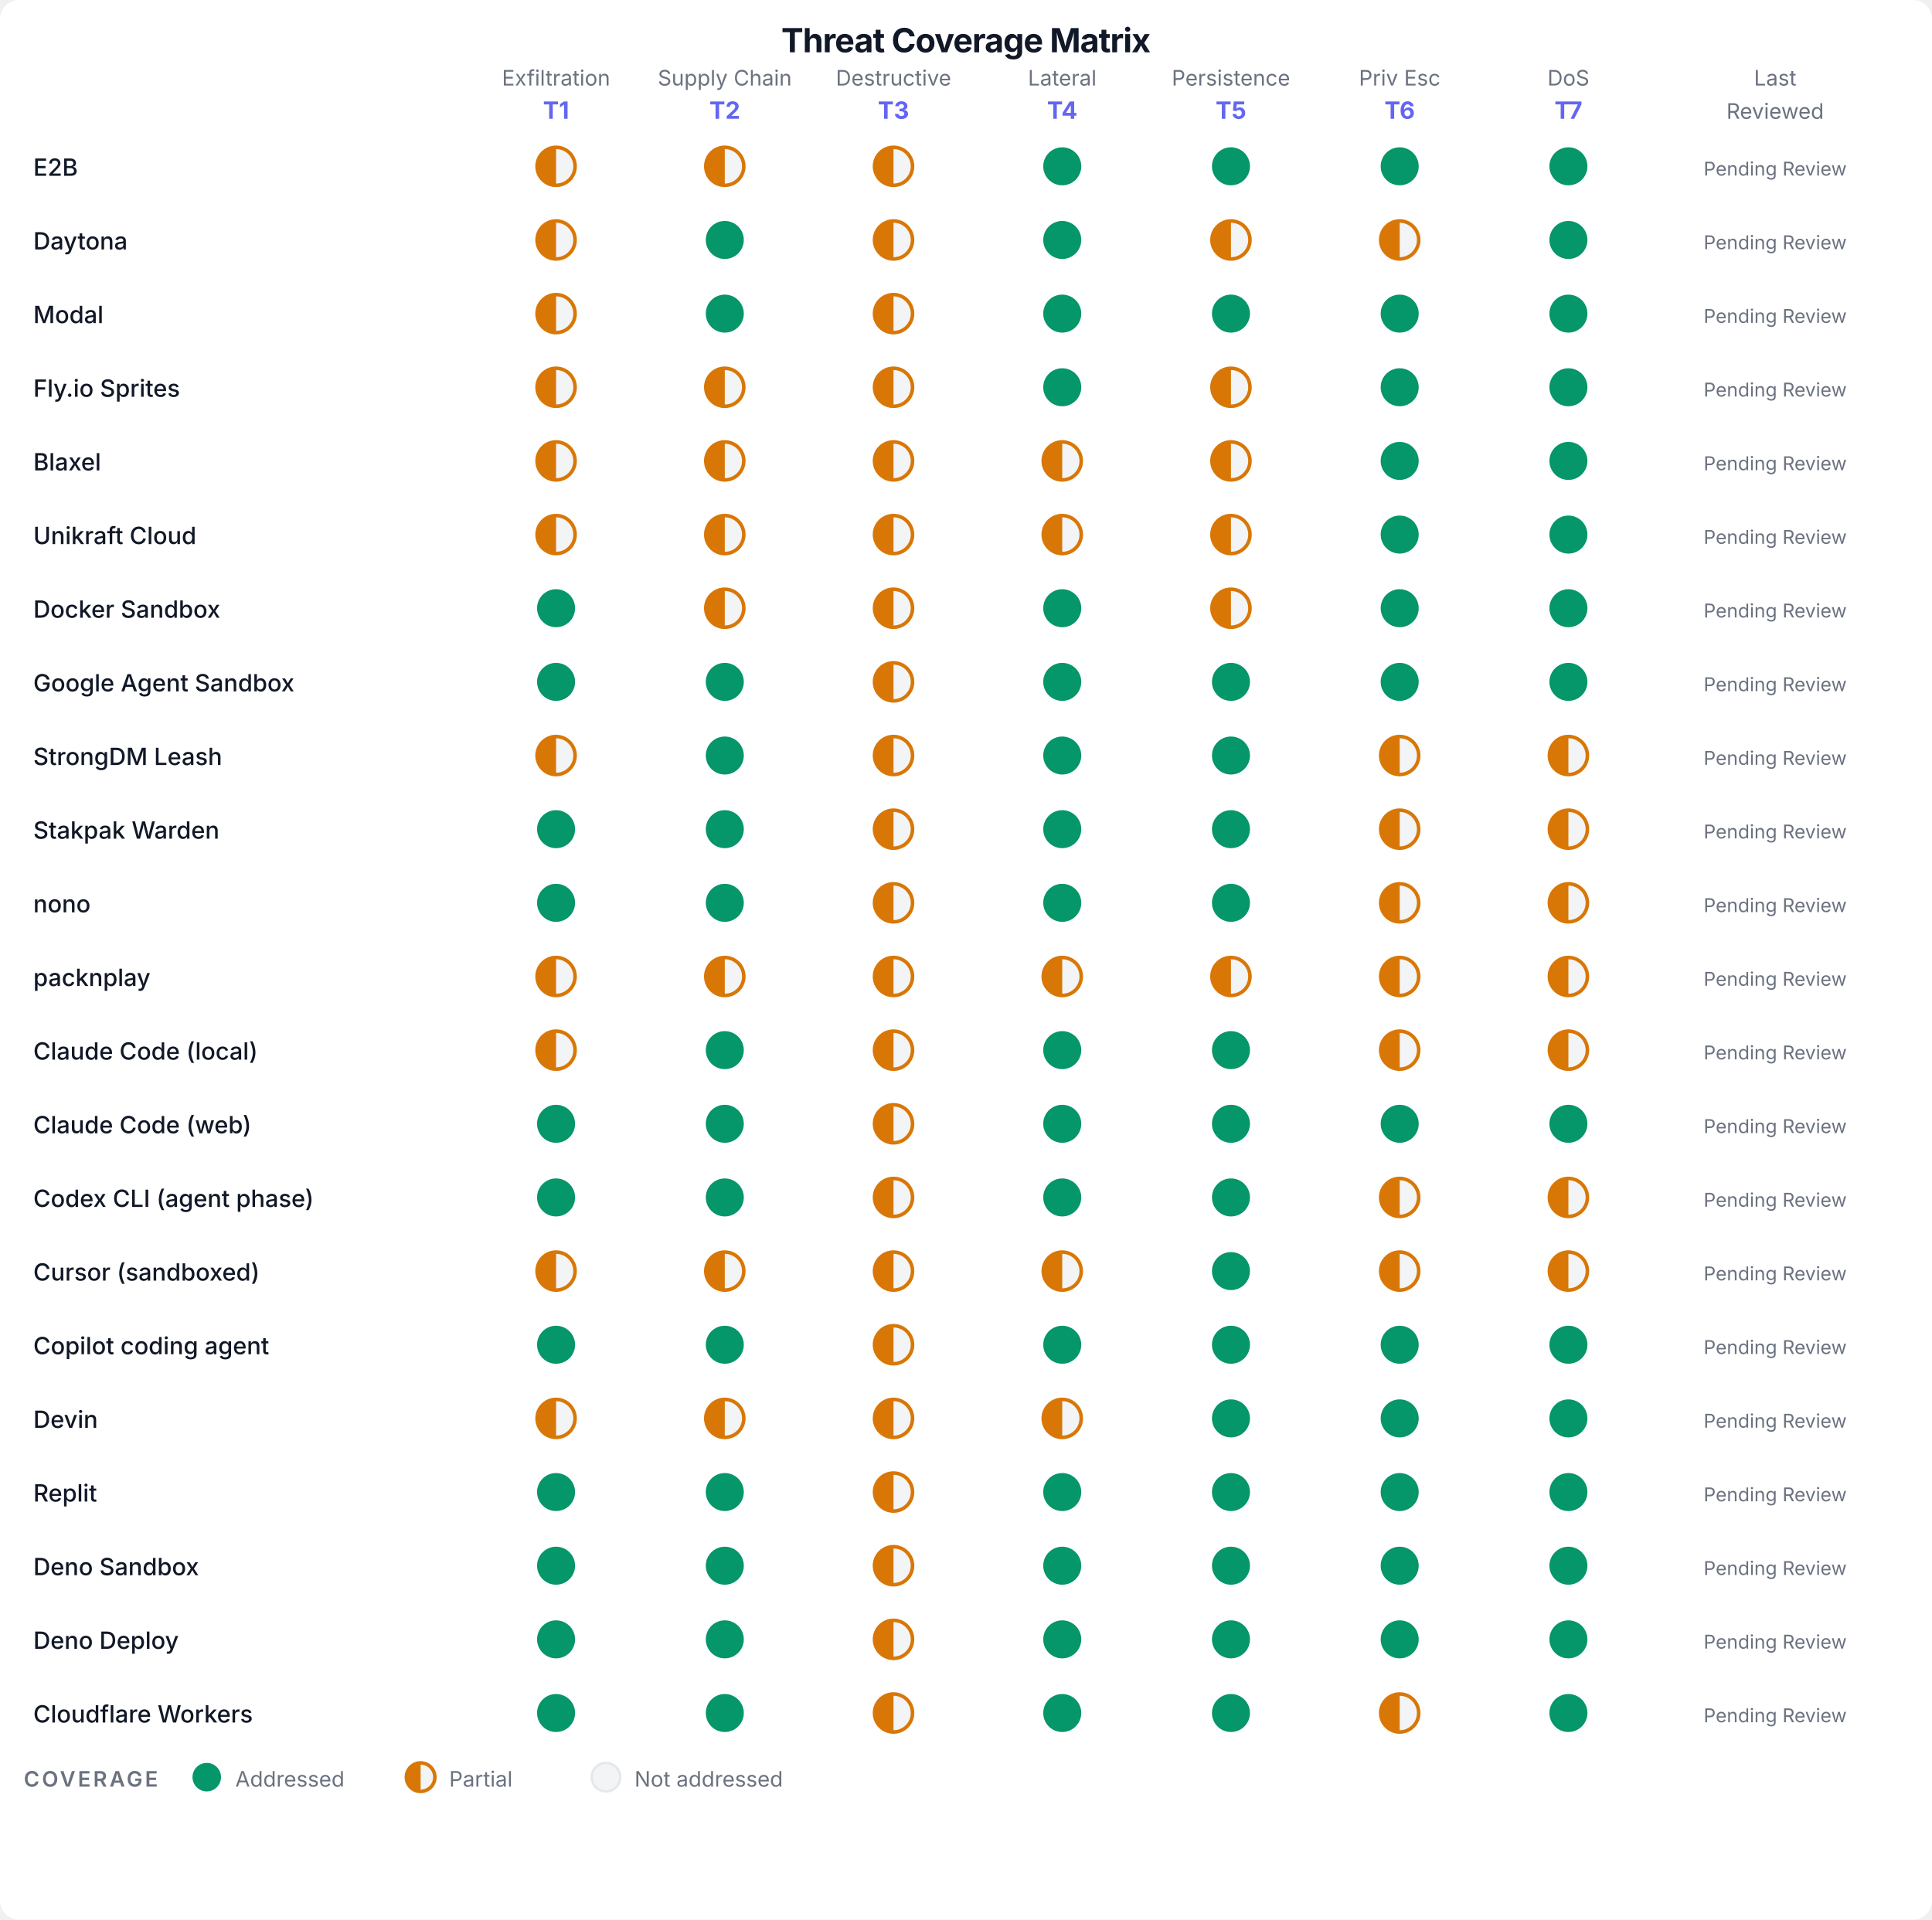
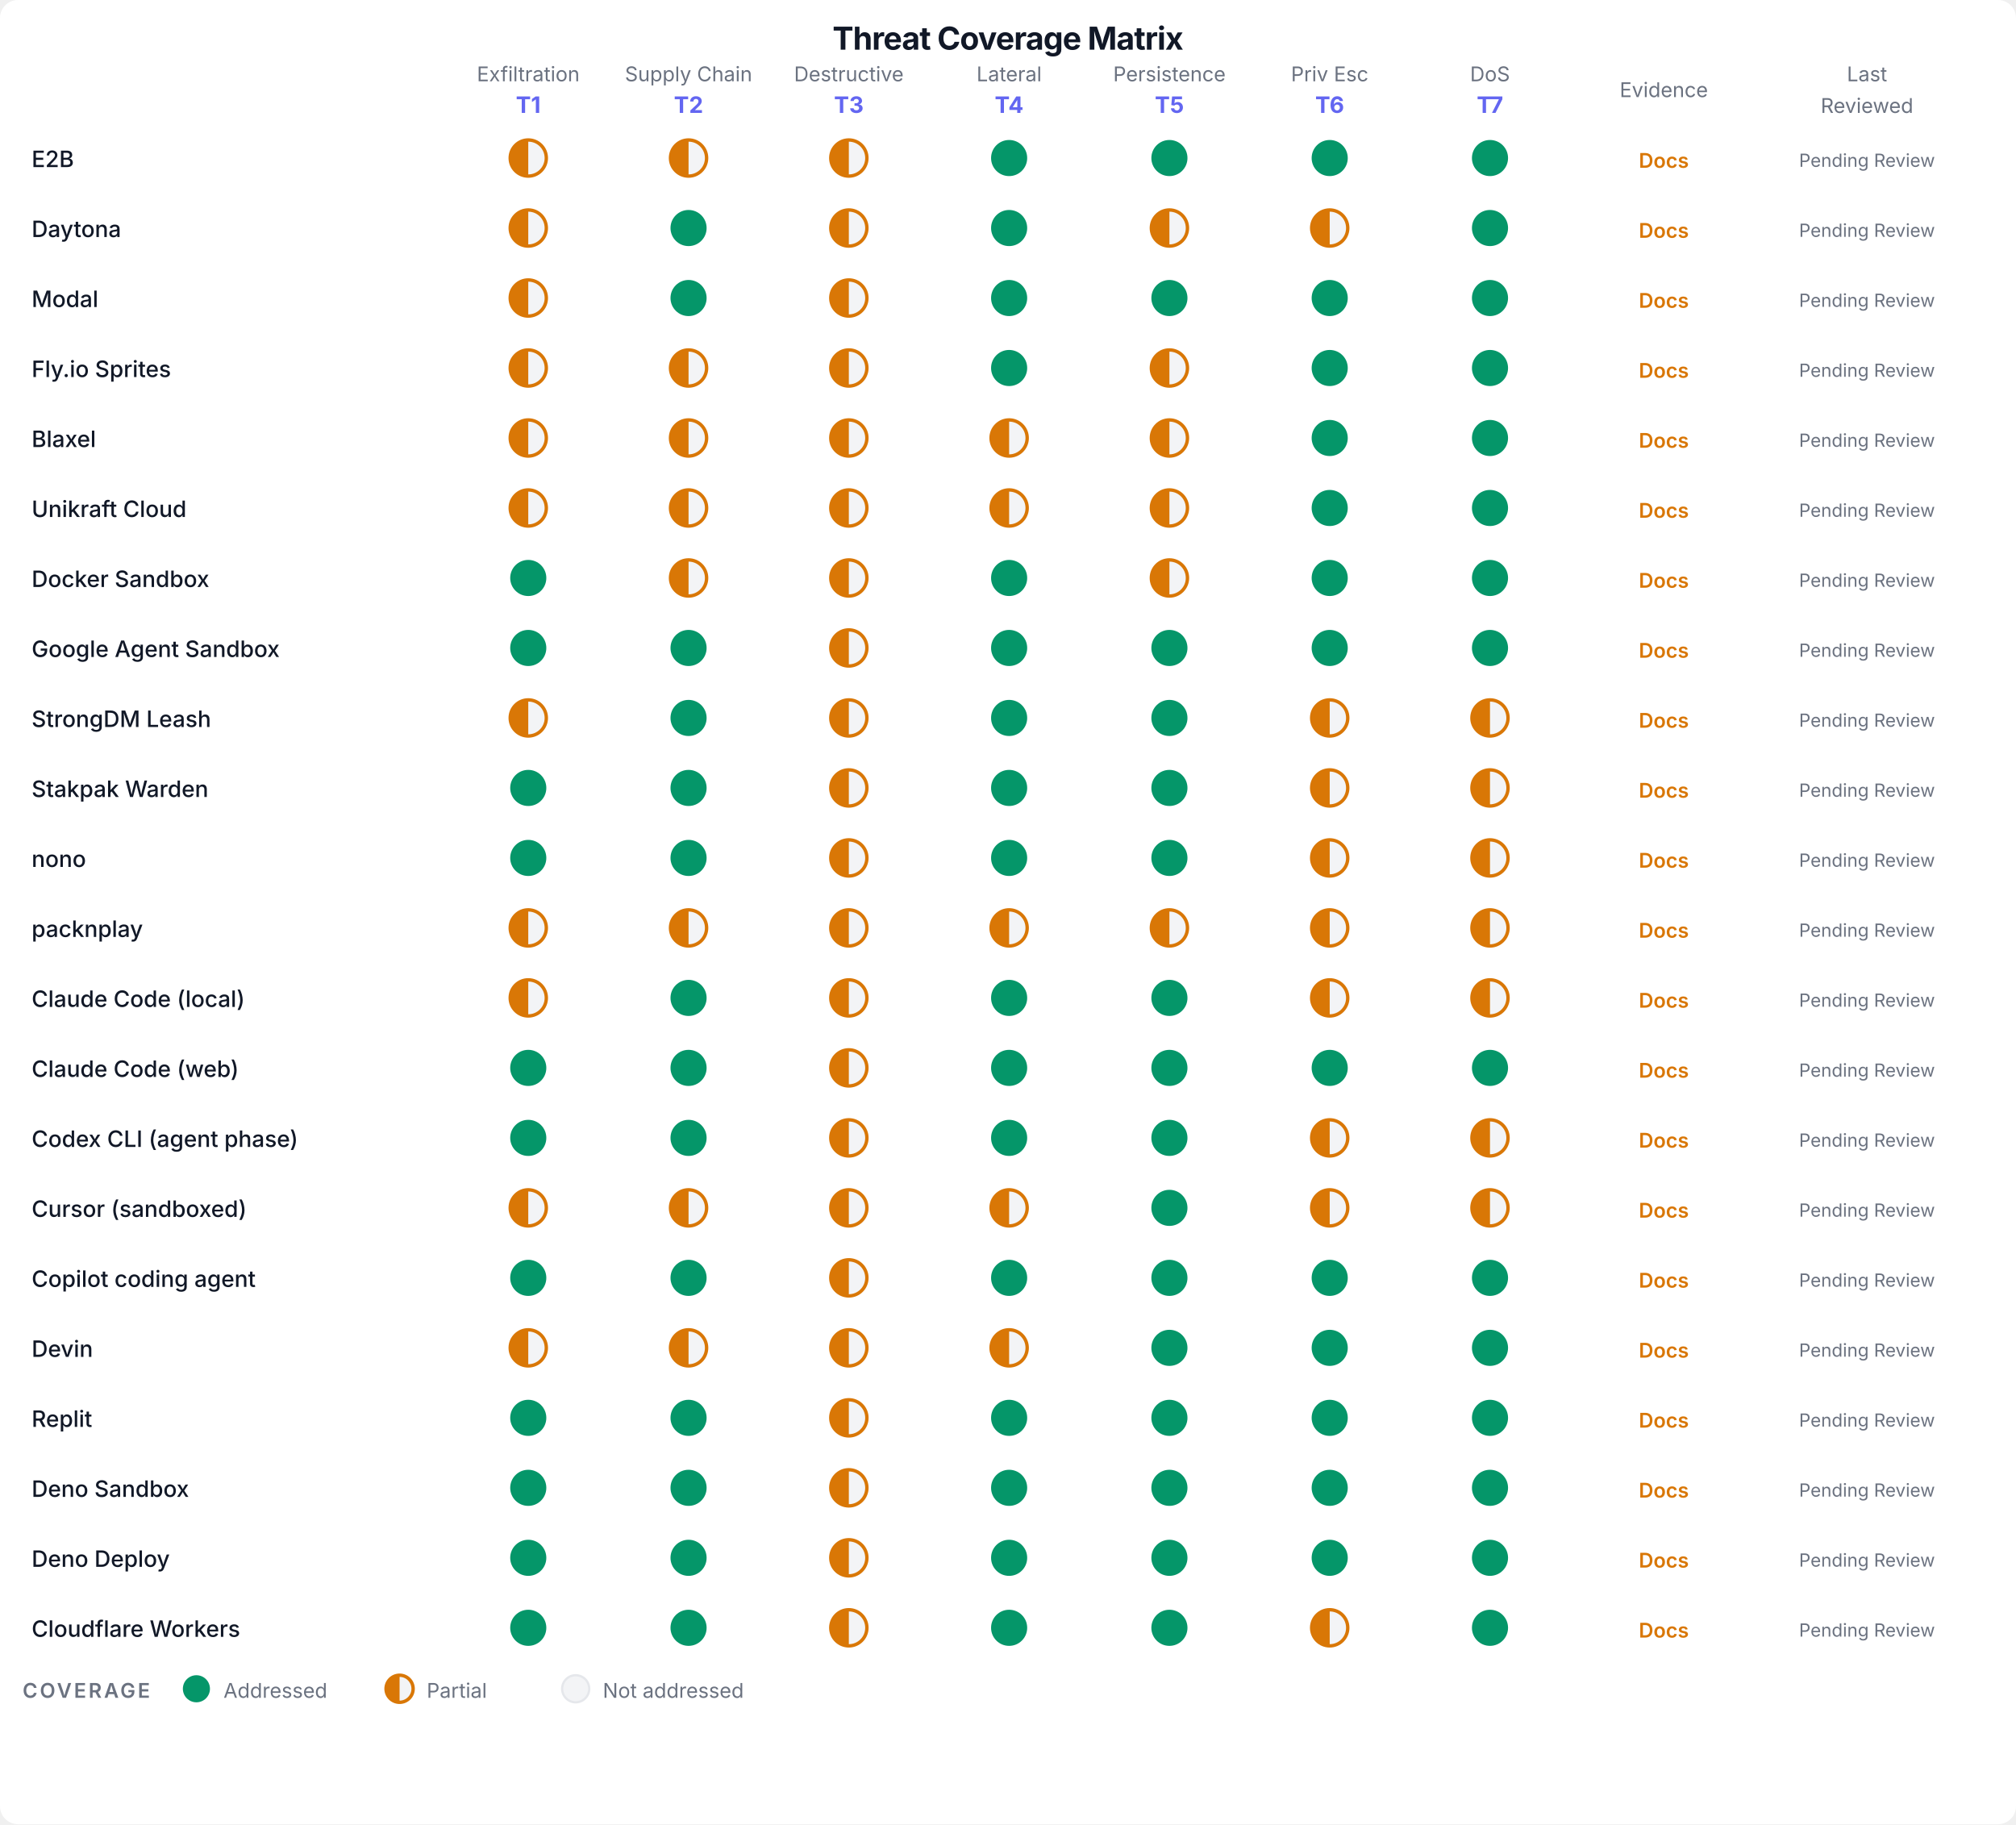
- <svg xmlns="http://www.w3.org/2000/svg" viewBox="0 0 813 808" font-family="system-ui, -apple-system, 'Segoe UI', sans-serif">
-   <rect width="813" height="808" fill="white" rx="8" />
-   <text x="406.5" y="22" fill="#111827" font-size="14" font-weight="700" text-anchor="middle" letter-spacing="-0.3">Threat Coverage Matrix</text>
+ <svg xmlns="http://www.w3.org/2000/svg" viewBox="0 0 893 808" font-family="system-ui, -apple-system, 'Segoe UI', sans-serif">
+   <rect width="893" height="808" fill="white" rx="8" />
+   <text x="446.5" y="22" fill="#111827" font-size="14" font-weight="700" text-anchor="middle" letter-spacing="-0.3">Threat Coverage Matrix</text>
  <text x="234.0" y="36" fill="#6b7280" font-size="9" text-anchor="middle">Exfiltration</text>
  <text x="234.0" y="50" fill="#6366f1" font-size="10" font-weight="700" text-anchor="middle">T1</text>
  <text x="305.0" y="36" fill="#6b7280" font-size="9" text-anchor="middle">Supply Chain</text>
  <text x="305.0" y="50" fill="#6366f1" font-size="10" font-weight="700" text-anchor="middle">T2</text>
  <text x="376.0" y="36" fill="#6b7280" font-size="9" text-anchor="middle">Destructive</text>
  <text x="376.0" y="50" fill="#6366f1" font-size="10" font-weight="700" text-anchor="middle">T3</text>
  <text x="447.0" y="36" fill="#6b7280" font-size="9" text-anchor="middle">Lateral</text>
  <text x="447.0" y="50" fill="#6366f1" font-size="10" font-weight="700" text-anchor="middle">T4</text>
  <text x="518.0" y="36" fill="#6b7280" font-size="9" text-anchor="middle">Persistence</text>
  <text x="518.0" y="50" fill="#6366f1" font-size="10" font-weight="700" text-anchor="middle">T5</text>
  <text x="589.0" y="36" fill="#6b7280" font-size="9" text-anchor="middle">Priv Esc</text>
  <text x="589.0" y="50" fill="#6366f1" font-size="10" font-weight="700" text-anchor="middle">T6</text>
  <text x="660.0" y="36" fill="#6b7280" font-size="9" text-anchor="middle">DoS</text>
  <text x="660.0" y="50" fill="#6366f1" font-size="10" font-weight="700" text-anchor="middle">T7</text>
-   <text x="747.0" y="36" fill="#6b7280" font-size="9" text-anchor="middle">Last</text>
-   <text x="747.0" y="50" fill="#6b7280" font-size="9" text-anchor="middle">Reviewed</text>
+   <text x="737.0" y="43" fill="#6b7280" font-size="9" text-anchor="middle">Evidence</text>
+   <text x="827.0" y="36" fill="#6b7280" font-size="9" text-anchor="middle">Last</text>
+   <text x="827.0" y="50" fill="#6b7280" font-size="9" text-anchor="middle">Reviewed</text>
  <text x="14" y="74.0" fill="#111827" font-size="10" font-weight="500">E2B</text>
  <circle cx="234.0" cy="70.0" r="8" fill="#f3f4f6" stroke="#e5e7eb" stroke-width="1" />
  <path d="M 234.0,62.0 A 8,8 0 0,0 234.0,78.0 Z" fill="#d97706" />
  <circle cx="234.0" cy="70.0" r="8" fill="none" stroke="#d97706" stroke-width="1.5" />
  <circle cx="305.0" cy="70.0" r="8" fill="#f3f4f6" stroke="#e5e7eb" stroke-width="1" />
  <path d="M 305.0,62.0 A 8,8 0 0,0 305.0,78.0 Z" fill="#d97706" />
  <circle cx="305.0" cy="70.0" r="8" fill="none" stroke="#d97706" stroke-width="1.5" />
  <circle cx="376.0" cy="70.0" r="8" fill="#f3f4f6" stroke="#e5e7eb" stroke-width="1" />
  <path d="M 376.0,62.0 A 8,8 0 0,0 376.0,78.0 Z" fill="#d97706" />
  <circle cx="376.0" cy="70.0" r="8" fill="none" stroke="#d97706" stroke-width="1.5" />
  <circle cx="447.0" cy="70.0" r="8" fill="#059669" />
  <circle cx="518.0" cy="70.0" r="8" fill="#059669" />
  <circle cx="589.0" cy="70.0" r="8" fill="#059669" />
  <circle cx="660.0" cy="70.0" r="8" fill="#059669" />
-   <text x="747.0" y="71.0" fill="#6b7280" font-size="8" text-anchor="middle" dominant-baseline="middle">Pending Review</text>
+   <text x="737.0" y="71.0" fill="#d97706" font-size="9" font-weight="600" text-anchor="middle" dominant-baseline="middle">Docs</text>
+   <text x="827.0" y="71.0" fill="#6b7280" font-size="8" text-anchor="middle" dominant-baseline="middle">Pending Review</text>
  <text x="14" y="105.0" fill="#111827" font-size="10" font-weight="500">Daytona</text>
  <circle cx="234.0" cy="101.0" r="8" fill="#f3f4f6" stroke="#e5e7eb" stroke-width="1" />
  <path d="M 234.0,93.0 A 8,8 0 0,0 234.0,109.0 Z" fill="#d97706" />
  <circle cx="234.0" cy="101.0" r="8" fill="none" stroke="#d97706" stroke-width="1.5" />
  <circle cx="305.0" cy="101.0" r="8" fill="#059669" />
  <circle cx="376.0" cy="101.0" r="8" fill="#f3f4f6" stroke="#e5e7eb" stroke-width="1" />
  <path d="M 376.0,93.0 A 8,8 0 0,0 376.0,109.0 Z" fill="#d97706" />
  <circle cx="376.0" cy="101.0" r="8" fill="none" stroke="#d97706" stroke-width="1.5" />
  <circle cx="447.0" cy="101.0" r="8" fill="#059669" />
  <circle cx="518.0" cy="101.0" r="8" fill="#f3f4f6" stroke="#e5e7eb" stroke-width="1" />
  <path d="M 518.0,93.0 A 8,8 0 0,0 518.0,109.0 Z" fill="#d97706" />
  <circle cx="518.0" cy="101.0" r="8" fill="none" stroke="#d97706" stroke-width="1.5" />
  <circle cx="589.0" cy="101.0" r="8" fill="#f3f4f6" stroke="#e5e7eb" stroke-width="1" />
  <path d="M 589.0,93.0 A 8,8 0 0,0 589.0,109.0 Z" fill="#d97706" />
  <circle cx="589.0" cy="101.0" r="8" fill="none" stroke="#d97706" stroke-width="1.5" />
  <circle cx="660.0" cy="101.0" r="8" fill="#059669" />
-   <text x="747.0" y="102.0" fill="#6b7280" font-size="8" text-anchor="middle" dominant-baseline="middle">Pending Review</text>
+   <text x="737.0" y="102.0" fill="#d97706" font-size="9" font-weight="600" text-anchor="middle" dominant-baseline="middle">Docs</text>
+   <text x="827.0" y="102.0" fill="#6b7280" font-size="8" text-anchor="middle" dominant-baseline="middle">Pending Review</text>
  <text x="14" y="136.0" fill="#111827" font-size="10" font-weight="500">Modal</text>
  <circle cx="234.0" cy="132.0" r="8" fill="#f3f4f6" stroke="#e5e7eb" stroke-width="1" />
  <path d="M 234.0,124.0 A 8,8 0 0,0 234.0,140.0 Z" fill="#d97706" />
  <circle cx="234.0" cy="132.0" r="8" fill="none" stroke="#d97706" stroke-width="1.5" />
  <circle cx="305.0" cy="132.0" r="8" fill="#059669" />
  <circle cx="376.0" cy="132.0" r="8" fill="#f3f4f6" stroke="#e5e7eb" stroke-width="1" />
  <path d="M 376.0,124.0 A 8,8 0 0,0 376.0,140.0 Z" fill="#d97706" />
  <circle cx="376.0" cy="132.0" r="8" fill="none" stroke="#d97706" stroke-width="1.5" />
  <circle cx="447.0" cy="132.0" r="8" fill="#059669" />
  <circle cx="518.0" cy="132.0" r="8" fill="#059669" />
  <circle cx="589.0" cy="132.0" r="8" fill="#059669" />
  <circle cx="660.0" cy="132.0" r="8" fill="#059669" />
-   <text x="747.0" y="133.0" fill="#6b7280" font-size="8" text-anchor="middle" dominant-baseline="middle">Pending Review</text>
+   <text x="737.0" y="133.0" fill="#d97706" font-size="9" font-weight="600" text-anchor="middle" dominant-baseline="middle">Docs</text>
+   <text x="827.0" y="133.0" fill="#6b7280" font-size="8" text-anchor="middle" dominant-baseline="middle">Pending Review</text>
  <text x="14" y="167.0" fill="#111827" font-size="10" font-weight="500">Fly.io Sprites</text>
  <circle cx="234.0" cy="163.0" r="8" fill="#f3f4f6" stroke="#e5e7eb" stroke-width="1" />
  <path d="M 234.0,155.0 A 8,8 0 0,0 234.0,171.0 Z" fill="#d97706" />
  <circle cx="234.0" cy="163.0" r="8" fill="none" stroke="#d97706" stroke-width="1.5" />
  <circle cx="305.0" cy="163.0" r="8" fill="#f3f4f6" stroke="#e5e7eb" stroke-width="1" />
  <path d="M 305.0,155.0 A 8,8 0 0,0 305.0,171.0 Z" fill="#d97706" />
  <circle cx="305.0" cy="163.0" r="8" fill="none" stroke="#d97706" stroke-width="1.5" />
  <circle cx="376.0" cy="163.0" r="8" fill="#f3f4f6" stroke="#e5e7eb" stroke-width="1" />
  <path d="M 376.0,155.0 A 8,8 0 0,0 376.0,171.0 Z" fill="#d97706" />
  <circle cx="376.0" cy="163.0" r="8" fill="none" stroke="#d97706" stroke-width="1.5" />
  <circle cx="447.0" cy="163.0" r="8" fill="#059669" />
  <circle cx="518.0" cy="163.0" r="8" fill="#f3f4f6" stroke="#e5e7eb" stroke-width="1" />
  <path d="M 518.0,155.0 A 8,8 0 0,0 518.0,171.0 Z" fill="#d97706" />
  <circle cx="518.0" cy="163.0" r="8" fill="none" stroke="#d97706" stroke-width="1.5" />
  <circle cx="589.0" cy="163.0" r="8" fill="#059669" />
  <circle cx="660.0" cy="163.0" r="8" fill="#059669" />
-   <text x="747.0" y="164.0" fill="#6b7280" font-size="8" text-anchor="middle" dominant-baseline="middle">Pending Review</text>
+   <text x="737.0" y="164.0" fill="#d97706" font-size="9" font-weight="600" text-anchor="middle" dominant-baseline="middle">Docs</text>
+   <text x="827.0" y="164.0" fill="#6b7280" font-size="8" text-anchor="middle" dominant-baseline="middle">Pending Review</text>
  <text x="14" y="198.0" fill="#111827" font-size="10" font-weight="500">Blaxel</text>
  <circle cx="234.0" cy="194.0" r="8" fill="#f3f4f6" stroke="#e5e7eb" stroke-width="1" />
  <path d="M 234.0,186.0 A 8,8 0 0,0 234.0,202.0 Z" fill="#d97706" />
  <circle cx="234.0" cy="194.0" r="8" fill="none" stroke="#d97706" stroke-width="1.5" />
  <circle cx="305.0" cy="194.0" r="8" fill="#f3f4f6" stroke="#e5e7eb" stroke-width="1" />
  <path d="M 305.0,186.0 A 8,8 0 0,0 305.0,202.0 Z" fill="#d97706" />
  <circle cx="305.0" cy="194.0" r="8" fill="none" stroke="#d97706" stroke-width="1.5" />
  <circle cx="376.0" cy="194.0" r="8" fill="#f3f4f6" stroke="#e5e7eb" stroke-width="1" />
  <path d="M 376.0,186.0 A 8,8 0 0,0 376.0,202.0 Z" fill="#d97706" />
  <circle cx="376.0" cy="194.0" r="8" fill="none" stroke="#d97706" stroke-width="1.5" />
  <circle cx="447.0" cy="194.0" r="8" fill="#f3f4f6" stroke="#e5e7eb" stroke-width="1" />
  <path d="M 447.0,186.0 A 8,8 0 0,0 447.0,202.0 Z" fill="#d97706" />
  <circle cx="447.0" cy="194.0" r="8" fill="none" stroke="#d97706" stroke-width="1.5" />
  <circle cx="518.0" cy="194.0" r="8" fill="#f3f4f6" stroke="#e5e7eb" stroke-width="1" />
  <path d="M 518.0,186.0 A 8,8 0 0,0 518.0,202.0 Z" fill="#d97706" />
  <circle cx="518.0" cy="194.0" r="8" fill="none" stroke="#d97706" stroke-width="1.5" />
  <circle cx="589.0" cy="194.0" r="8" fill="#059669" />
  <circle cx="660.0" cy="194.0" r="8" fill="#059669" />
-   <text x="747.0" y="195.0" fill="#6b7280" font-size="8" text-anchor="middle" dominant-baseline="middle">Pending Review</text>
+   <text x="737.0" y="195.0" fill="#d97706" font-size="9" font-weight="600" text-anchor="middle" dominant-baseline="middle">Docs</text>
+   <text x="827.0" y="195.0" fill="#6b7280" font-size="8" text-anchor="middle" dominant-baseline="middle">Pending Review</text>
  <text x="14" y="229.0" fill="#111827" font-size="10" font-weight="500">Unikraft Cloud</text>
  <circle cx="234.0" cy="225.0" r="8" fill="#f3f4f6" stroke="#e5e7eb" stroke-width="1" />
  <path d="M 234.0,217.0 A 8,8 0 0,0 234.0,233.0 Z" fill="#d97706" />
  <circle cx="234.0" cy="225.0" r="8" fill="none" stroke="#d97706" stroke-width="1.5" />
  <circle cx="305.0" cy="225.0" r="8" fill="#f3f4f6" stroke="#e5e7eb" stroke-width="1" />
  <path d="M 305.0,217.0 A 8,8 0 0,0 305.0,233.0 Z" fill="#d97706" />
  <circle cx="305.0" cy="225.0" r="8" fill="none" stroke="#d97706" stroke-width="1.5" />
  <circle cx="376.0" cy="225.0" r="8" fill="#f3f4f6" stroke="#e5e7eb" stroke-width="1" />
  <path d="M 376.0,217.0 A 8,8 0 0,0 376.0,233.0 Z" fill="#d97706" />
  <circle cx="376.0" cy="225.0" r="8" fill="none" stroke="#d97706" stroke-width="1.5" />
  <circle cx="447.0" cy="225.0" r="8" fill="#f3f4f6" stroke="#e5e7eb" stroke-width="1" />
  <path d="M 447.0,217.0 A 8,8 0 0,0 447.0,233.0 Z" fill="#d97706" />
  <circle cx="447.0" cy="225.0" r="8" fill="none" stroke="#d97706" stroke-width="1.5" />
  <circle cx="518.0" cy="225.0" r="8" fill="#f3f4f6" stroke="#e5e7eb" stroke-width="1" />
  <path d="M 518.0,217.0 A 8,8 0 0,0 518.0,233.0 Z" fill="#d97706" />
  <circle cx="518.0" cy="225.0" r="8" fill="none" stroke="#d97706" stroke-width="1.5" />
  <circle cx="589.0" cy="225.0" r="8" fill="#059669" />
  <circle cx="660.0" cy="225.0" r="8" fill="#059669" />
-   <text x="747.0" y="226.0" fill="#6b7280" font-size="8" text-anchor="middle" dominant-baseline="middle">Pending Review</text>
+   <text x="737.0" y="226.0" fill="#d97706" font-size="9" font-weight="600" text-anchor="middle" dominant-baseline="middle">Docs</text>
+   <text x="827.0" y="226.0" fill="#6b7280" font-size="8" text-anchor="middle" dominant-baseline="middle">Pending Review</text>
  <text x="14" y="260.0" fill="#111827" font-size="10" font-weight="500">Docker Sandbox</text>
  <circle cx="234.0" cy="256.0" r="8" fill="#059669" />
  <circle cx="305.0" cy="256.0" r="8" fill="#f3f4f6" stroke="#e5e7eb" stroke-width="1" />
  <path d="M 305.0,248.0 A 8,8 0 0,0 305.0,264.0 Z" fill="#d97706" />
  <circle cx="305.0" cy="256.0" r="8" fill="none" stroke="#d97706" stroke-width="1.5" />
  <circle cx="376.0" cy="256.0" r="8" fill="#f3f4f6" stroke="#e5e7eb" stroke-width="1" />
  <path d="M 376.0,248.0 A 8,8 0 0,0 376.0,264.0 Z" fill="#d97706" />
  <circle cx="376.0" cy="256.0" r="8" fill="none" stroke="#d97706" stroke-width="1.5" />
  <circle cx="447.0" cy="256.0" r="8" fill="#059669" />
  <circle cx="518.0" cy="256.0" r="8" fill="#f3f4f6" stroke="#e5e7eb" stroke-width="1" />
  <path d="M 518.0,248.0 A 8,8 0 0,0 518.0,264.0 Z" fill="#d97706" />
  <circle cx="518.0" cy="256.0" r="8" fill="none" stroke="#d97706" stroke-width="1.5" />
  <circle cx="589.0" cy="256.0" r="8" fill="#059669" />
  <circle cx="660.0" cy="256.0" r="8" fill="#059669" />
-   <text x="747.0" y="257.0" fill="#6b7280" font-size="8" text-anchor="middle" dominant-baseline="middle">Pending Review</text>
+   <text x="737.0" y="257.0" fill="#d97706" font-size="9" font-weight="600" text-anchor="middle" dominant-baseline="middle">Docs</text>
+   <text x="827.0" y="257.0" fill="#6b7280" font-size="8" text-anchor="middle" dominant-baseline="middle">Pending Review</text>
  <text x="14" y="291.0" fill="#111827" font-size="10" font-weight="500">Google Agent Sandbox</text>
  <circle cx="234.0" cy="287.0" r="8" fill="#059669" />
  <circle cx="305.0" cy="287.0" r="8" fill="#059669" />
  <circle cx="376.0" cy="287.0" r="8" fill="#f3f4f6" stroke="#e5e7eb" stroke-width="1" />
  <path d="M 376.0,279.0 A 8,8 0 0,0 376.0,295.0 Z" fill="#d97706" />
  <circle cx="376.0" cy="287.0" r="8" fill="none" stroke="#d97706" stroke-width="1.5" />
  <circle cx="447.0" cy="287.0" r="8" fill="#059669" />
  <circle cx="518.0" cy="287.0" r="8" fill="#059669" />
  <circle cx="589.0" cy="287.0" r="8" fill="#059669" />
  <circle cx="660.0" cy="287.0" r="8" fill="#059669" />
-   <text x="747.0" y="288.0" fill="#6b7280" font-size="8" text-anchor="middle" dominant-baseline="middle">Pending Review</text>
+   <text x="737.0" y="288.0" fill="#d97706" font-size="9" font-weight="600" text-anchor="middle" dominant-baseline="middle">Docs</text>
+   <text x="827.0" y="288.0" fill="#6b7280" font-size="8" text-anchor="middle" dominant-baseline="middle">Pending Review</text>
  <text x="14" y="322.0" fill="#111827" font-size="10" font-weight="500">StrongDM Leash</text>
  <circle cx="234.0" cy="318.0" r="8" fill="#f3f4f6" stroke="#e5e7eb" stroke-width="1" />
  <path d="M 234.0,310.0 A 8,8 0 0,0 234.0,326.0 Z" fill="#d97706" />
  <circle cx="234.0" cy="318.0" r="8" fill="none" stroke="#d97706" stroke-width="1.5" />
  <circle cx="305.0" cy="318.0" r="8" fill="#059669" />
  <circle cx="376.0" cy="318.0" r="8" fill="#f3f4f6" stroke="#e5e7eb" stroke-width="1" />
  <path d="M 376.0,310.0 A 8,8 0 0,0 376.0,326.0 Z" fill="#d97706" />
  <circle cx="376.0" cy="318.0" r="8" fill="none" stroke="#d97706" stroke-width="1.5" />
  <circle cx="447.0" cy="318.0" r="8" fill="#059669" />
  <circle cx="518.0" cy="318.0" r="8" fill="#059669" />
  <circle cx="589.0" cy="318.0" r="8" fill="#f3f4f6" stroke="#e5e7eb" stroke-width="1" />
  <path d="M 589.0,310.0 A 8,8 0 0,0 589.0,326.0 Z" fill="#d97706" />
  <circle cx="589.0" cy="318.0" r="8" fill="none" stroke="#d97706" stroke-width="1.5" />
  <circle cx="660.0" cy="318.0" r="8" fill="#f3f4f6" stroke="#e5e7eb" stroke-width="1" />
  <path d="M 660.0,310.0 A 8,8 0 0,0 660.0,326.0 Z" fill="#d97706" />
  <circle cx="660.0" cy="318.0" r="8" fill="none" stroke="#d97706" stroke-width="1.5" />
-   <text x="747.0" y="319.0" fill="#6b7280" font-size="8" text-anchor="middle" dominant-baseline="middle">Pending Review</text>
+   <text x="737.0" y="319.0" fill="#d97706" font-size="9" font-weight="600" text-anchor="middle" dominant-baseline="middle">Docs</text>
+   <text x="827.0" y="319.0" fill="#6b7280" font-size="8" text-anchor="middle" dominant-baseline="middle">Pending Review</text>
  <text x="14" y="353.0" fill="#111827" font-size="10" font-weight="500">Stakpak Warden</text>
  <circle cx="234.0" cy="349.0" r="8" fill="#059669" />
  <circle cx="305.0" cy="349.0" r="8" fill="#059669" />
  <circle cx="376.0" cy="349.0" r="8" fill="#f3f4f6" stroke="#e5e7eb" stroke-width="1" />
  <path d="M 376.0,341.0 A 8,8 0 0,0 376.0,357.0 Z" fill="#d97706" />
  <circle cx="376.0" cy="349.0" r="8" fill="none" stroke="#d97706" stroke-width="1.5" />
  <circle cx="447.0" cy="349.0" r="8" fill="#059669" />
  <circle cx="518.0" cy="349.0" r="8" fill="#059669" />
  <circle cx="589.0" cy="349.0" r="8" fill="#f3f4f6" stroke="#e5e7eb" stroke-width="1" />
  <path d="M 589.0,341.0 A 8,8 0 0,0 589.0,357.0 Z" fill="#d97706" />
  <circle cx="589.0" cy="349.0" r="8" fill="none" stroke="#d97706" stroke-width="1.5" />
  <circle cx="660.0" cy="349.0" r="8" fill="#f3f4f6" stroke="#e5e7eb" stroke-width="1" />
  <path d="M 660.0,341.0 A 8,8 0 0,0 660.0,357.0 Z" fill="#d97706" />
  <circle cx="660.0" cy="349.0" r="8" fill="none" stroke="#d97706" stroke-width="1.5" />
-   <text x="747.0" y="350.0" fill="#6b7280" font-size="8" text-anchor="middle" dominant-baseline="middle">Pending Review</text>
+   <text x="737.0" y="350.0" fill="#d97706" font-size="9" font-weight="600" text-anchor="middle" dominant-baseline="middle">Docs</text>
+   <text x="827.0" y="350.0" fill="#6b7280" font-size="8" text-anchor="middle" dominant-baseline="middle">Pending Review</text>
  <text x="14" y="384.0" fill="#111827" font-size="10" font-weight="500">nono</text>
  <circle cx="234.0" cy="380.0" r="8" fill="#059669" />
  <circle cx="305.0" cy="380.0" r="8" fill="#059669" />
  <circle cx="376.0" cy="380.0" r="8" fill="#f3f4f6" stroke="#e5e7eb" stroke-width="1" />
  <path d="M 376.0,372.0 A 8,8 0 0,0 376.0,388.0 Z" fill="#d97706" />
  <circle cx="376.0" cy="380.0" r="8" fill="none" stroke="#d97706" stroke-width="1.5" />
  <circle cx="447.0" cy="380.0" r="8" fill="#059669" />
  <circle cx="518.0" cy="380.0" r="8" fill="#059669" />
  <circle cx="589.0" cy="380.0" r="8" fill="#f3f4f6" stroke="#e5e7eb" stroke-width="1" />
  <path d="M 589.0,372.0 A 8,8 0 0,0 589.0,388.0 Z" fill="#d97706" />
  <circle cx="589.0" cy="380.0" r="8" fill="none" stroke="#d97706" stroke-width="1.5" />
  <circle cx="660.0" cy="380.0" r="8" fill="#f3f4f6" stroke="#e5e7eb" stroke-width="1" />
  <path d="M 660.0,372.0 A 8,8 0 0,0 660.0,388.0 Z" fill="#d97706" />
  <circle cx="660.0" cy="380.0" r="8" fill="none" stroke="#d97706" stroke-width="1.5" />
-   <text x="747.0" y="381.0" fill="#6b7280" font-size="8" text-anchor="middle" dominant-baseline="middle">Pending Review</text>
+   <text x="737.0" y="381.0" fill="#d97706" font-size="9" font-weight="600" text-anchor="middle" dominant-baseline="middle">Docs</text>
+   <text x="827.0" y="381.0" fill="#6b7280" font-size="8" text-anchor="middle" dominant-baseline="middle">Pending Review</text>
  <text x="14" y="415.0" fill="#111827" font-size="10" font-weight="500">packnplay</text>
  <circle cx="234.0" cy="411.0" r="8" fill="#f3f4f6" stroke="#e5e7eb" stroke-width="1" />
  <path d="M 234.0,403.0 A 8,8 0 0,0 234.0,419.0 Z" fill="#d97706" />
  <circle cx="234.0" cy="411.0" r="8" fill="none" stroke="#d97706" stroke-width="1.5" />
  <circle cx="305.0" cy="411.0" r="8" fill="#f3f4f6" stroke="#e5e7eb" stroke-width="1" />
  <path d="M 305.0,403.0 A 8,8 0 0,0 305.0,419.0 Z" fill="#d97706" />
  <circle cx="305.0" cy="411.0" r="8" fill="none" stroke="#d97706" stroke-width="1.5" />
  <circle cx="376.0" cy="411.0" r="8" fill="#f3f4f6" stroke="#e5e7eb" stroke-width="1" />
  <path d="M 376.0,403.0 A 8,8 0 0,0 376.0,419.0 Z" fill="#d97706" />
  <circle cx="376.0" cy="411.0" r="8" fill="none" stroke="#d97706" stroke-width="1.5" />
  <circle cx="447.0" cy="411.0" r="8" fill="#f3f4f6" stroke="#e5e7eb" stroke-width="1" />
  <path d="M 447.0,403.0 A 8,8 0 0,0 447.0,419.0 Z" fill="#d97706" />
  <circle cx="447.0" cy="411.0" r="8" fill="none" stroke="#d97706" stroke-width="1.5" />
  <circle cx="518.0" cy="411.0" r="8" fill="#f3f4f6" stroke="#e5e7eb" stroke-width="1" />
  <path d="M 518.0,403.0 A 8,8 0 0,0 518.0,419.0 Z" fill="#d97706" />
  <circle cx="518.0" cy="411.0" r="8" fill="none" stroke="#d97706" stroke-width="1.5" />
  <circle cx="589.0" cy="411.0" r="8" fill="#f3f4f6" stroke="#e5e7eb" stroke-width="1" />
  <path d="M 589.0,403.0 A 8,8 0 0,0 589.0,419.0 Z" fill="#d97706" />
  <circle cx="589.0" cy="411.0" r="8" fill="none" stroke="#d97706" stroke-width="1.5" />
  <circle cx="660.0" cy="411.0" r="8" fill="#f3f4f6" stroke="#e5e7eb" stroke-width="1" />
  <path d="M 660.0,403.0 A 8,8 0 0,0 660.0,419.0 Z" fill="#d97706" />
  <circle cx="660.0" cy="411.0" r="8" fill="none" stroke="#d97706" stroke-width="1.5" />
-   <text x="747.0" y="412.0" fill="#6b7280" font-size="8" text-anchor="middle" dominant-baseline="middle">Pending Review</text>
+   <text x="737.0" y="412.0" fill="#d97706" font-size="9" font-weight="600" text-anchor="middle" dominant-baseline="middle">Docs</text>
+   <text x="827.0" y="412.0" fill="#6b7280" font-size="8" text-anchor="middle" dominant-baseline="middle">Pending Review</text>
  <text x="14" y="446.0" fill="#111827" font-size="10" font-weight="500">Claude Code (local)</text>
  <circle cx="234.0" cy="442.0" r="8" fill="#f3f4f6" stroke="#e5e7eb" stroke-width="1" />
  <path d="M 234.0,434.0 A 8,8 0 0,0 234.0,450.0 Z" fill="#d97706" />
  <circle cx="234.0" cy="442.0" r="8" fill="none" stroke="#d97706" stroke-width="1.5" />
  <circle cx="305.0" cy="442.0" r="8" fill="#059669" />
  <circle cx="376.0" cy="442.0" r="8" fill="#f3f4f6" stroke="#e5e7eb" stroke-width="1" />
  <path d="M 376.0,434.0 A 8,8 0 0,0 376.0,450.0 Z" fill="#d97706" />
  <circle cx="376.0" cy="442.0" r="8" fill="none" stroke="#d97706" stroke-width="1.5" />
  <circle cx="447.0" cy="442.0" r="8" fill="#059669" />
  <circle cx="518.0" cy="442.0" r="8" fill="#059669" />
  <circle cx="589.0" cy="442.0" r="8" fill="#f3f4f6" stroke="#e5e7eb" stroke-width="1" />
  <path d="M 589.0,434.0 A 8,8 0 0,0 589.0,450.0 Z" fill="#d97706" />
  <circle cx="589.0" cy="442.0" r="8" fill="none" stroke="#d97706" stroke-width="1.5" />
  <circle cx="660.0" cy="442.0" r="8" fill="#f3f4f6" stroke="#e5e7eb" stroke-width="1" />
  <path d="M 660.0,434.0 A 8,8 0 0,0 660.0,450.0 Z" fill="#d97706" />
  <circle cx="660.0" cy="442.0" r="8" fill="none" stroke="#d97706" stroke-width="1.5" />
-   <text x="747.0" y="443.0" fill="#6b7280" font-size="8" text-anchor="middle" dominant-baseline="middle">Pending Review</text>
+   <text x="737.0" y="443.0" fill="#d97706" font-size="9" font-weight="600" text-anchor="middle" dominant-baseline="middle">Docs</text>
+   <text x="827.0" y="443.0" fill="#6b7280" font-size="8" text-anchor="middle" dominant-baseline="middle">Pending Review</text>
  <text x="14" y="477.0" fill="#111827" font-size="10" font-weight="500">Claude Code (web)</text>
  <circle cx="234.0" cy="473.0" r="8" fill="#059669" />
  <circle cx="305.0" cy="473.0" r="8" fill="#059669" />
  <circle cx="376.0" cy="473.0" r="8" fill="#f3f4f6" stroke="#e5e7eb" stroke-width="1" />
  <path d="M 376.0,465.0 A 8,8 0 0,0 376.0,481.0 Z" fill="#d97706" />
  <circle cx="376.0" cy="473.0" r="8" fill="none" stroke="#d97706" stroke-width="1.5" />
  <circle cx="447.0" cy="473.0" r="8" fill="#059669" />
  <circle cx="518.0" cy="473.0" r="8" fill="#059669" />
  <circle cx="589.0" cy="473.0" r="8" fill="#059669" />
  <circle cx="660.0" cy="473.0" r="8" fill="#059669" />
-   <text x="747.0" y="474.0" fill="#6b7280" font-size="8" text-anchor="middle" dominant-baseline="middle">Pending Review</text>
+   <text x="737.0" y="474.0" fill="#d97706" font-size="9" font-weight="600" text-anchor="middle" dominant-baseline="middle">Docs</text>
+   <text x="827.0" y="474.0" fill="#6b7280" font-size="8" text-anchor="middle" dominant-baseline="middle">Pending Review</text>
  <text x="14" y="508.0" fill="#111827" font-size="10" font-weight="500">Codex CLI (agent phase)</text>
  <circle cx="234.0" cy="504.0" r="8" fill="#059669" />
  <circle cx="305.0" cy="504.0" r="8" fill="#059669" />
  <circle cx="376.0" cy="504.0" r="8" fill="#f3f4f6" stroke="#e5e7eb" stroke-width="1" />
  <path d="M 376.0,496.0 A 8,8 0 0,0 376.0,512.0 Z" fill="#d97706" />
  <circle cx="376.0" cy="504.0" r="8" fill="none" stroke="#d97706" stroke-width="1.5" />
  <circle cx="447.0" cy="504.0" r="8" fill="#059669" />
  <circle cx="518.0" cy="504.0" r="8" fill="#059669" />
  <circle cx="589.0" cy="504.0" r="8" fill="#f3f4f6" stroke="#e5e7eb" stroke-width="1" />
  <path d="M 589.0,496.0 A 8,8 0 0,0 589.0,512.0 Z" fill="#d97706" />
  <circle cx="589.0" cy="504.0" r="8" fill="none" stroke="#d97706" stroke-width="1.5" />
  <circle cx="660.0" cy="504.0" r="8" fill="#f3f4f6" stroke="#e5e7eb" stroke-width="1" />
  <path d="M 660.0,496.0 A 8,8 0 0,0 660.0,512.0 Z" fill="#d97706" />
  <circle cx="660.0" cy="504.0" r="8" fill="none" stroke="#d97706" stroke-width="1.5" />
-   <text x="747.0" y="505.0" fill="#6b7280" font-size="8" text-anchor="middle" dominant-baseline="middle">Pending Review</text>
+   <text x="737.0" y="505.0" fill="#d97706" font-size="9" font-weight="600" text-anchor="middle" dominant-baseline="middle">Docs</text>
+   <text x="827.0" y="505.0" fill="#6b7280" font-size="8" text-anchor="middle" dominant-baseline="middle">Pending Review</text>
  <text x="14" y="539.0" fill="#111827" font-size="10" font-weight="500">Cursor (sandboxed)</text>
  <circle cx="234.0" cy="535.0" r="8" fill="#f3f4f6" stroke="#e5e7eb" stroke-width="1" />
  <path d="M 234.0,527.0 A 8,8 0 0,0 234.0,543.0 Z" fill="#d97706" />
  <circle cx="234.0" cy="535.0" r="8" fill="none" stroke="#d97706" stroke-width="1.5" />
  <circle cx="305.0" cy="535.0" r="8" fill="#f3f4f6" stroke="#e5e7eb" stroke-width="1" />
  <path d="M 305.0,527.0 A 8,8 0 0,0 305.0,543.0 Z" fill="#d97706" />
  <circle cx="305.0" cy="535.0" r="8" fill="none" stroke="#d97706" stroke-width="1.5" />
  <circle cx="376.0" cy="535.0" r="8" fill="#f3f4f6" stroke="#e5e7eb" stroke-width="1" />
  <path d="M 376.0,527.0 A 8,8 0 0,0 376.0,543.0 Z" fill="#d97706" />
  <circle cx="376.0" cy="535.0" r="8" fill="none" stroke="#d97706" stroke-width="1.5" />
  <circle cx="447.0" cy="535.0" r="8" fill="#f3f4f6" stroke="#e5e7eb" stroke-width="1" />
  <path d="M 447.0,527.0 A 8,8 0 0,0 447.0,543.0 Z" fill="#d97706" />
  <circle cx="447.0" cy="535.0" r="8" fill="none" stroke="#d97706" stroke-width="1.5" />
  <circle cx="518.0" cy="535.0" r="8" fill="#059669" />
  <circle cx="589.0" cy="535.0" r="8" fill="#f3f4f6" stroke="#e5e7eb" stroke-width="1" />
  <path d="M 589.0,527.0 A 8,8 0 0,0 589.0,543.0 Z" fill="#d97706" />
  <circle cx="589.0" cy="535.0" r="8" fill="none" stroke="#d97706" stroke-width="1.5" />
  <circle cx="660.0" cy="535.0" r="8" fill="#f3f4f6" stroke="#e5e7eb" stroke-width="1" />
  <path d="M 660.0,527.0 A 8,8 0 0,0 660.0,543.0 Z" fill="#d97706" />
  <circle cx="660.0" cy="535.0" r="8" fill="none" stroke="#d97706" stroke-width="1.5" />
-   <text x="747.0" y="536.0" fill="#6b7280" font-size="8" text-anchor="middle" dominant-baseline="middle">Pending Review</text>
+   <text x="737.0" y="536.0" fill="#d97706" font-size="9" font-weight="600" text-anchor="middle" dominant-baseline="middle">Docs</text>
+   <text x="827.0" y="536.0" fill="#6b7280" font-size="8" text-anchor="middle" dominant-baseline="middle">Pending Review</text>
  <text x="14" y="570.0" fill="#111827" font-size="10" font-weight="500">Copilot coding agent</text>
  <circle cx="234.0" cy="566.0" r="8" fill="#059669" />
  <circle cx="305.0" cy="566.0" r="8" fill="#059669" />
  <circle cx="376.0" cy="566.0" r="8" fill="#f3f4f6" stroke="#e5e7eb" stroke-width="1" />
  <path d="M 376.0,558.0 A 8,8 0 0,0 376.0,574.0 Z" fill="#d97706" />
  <circle cx="376.0" cy="566.0" r="8" fill="none" stroke="#d97706" stroke-width="1.5" />
  <circle cx="447.0" cy="566.0" r="8" fill="#059669" />
  <circle cx="518.0" cy="566.0" r="8" fill="#059669" />
  <circle cx="589.0" cy="566.0" r="8" fill="#059669" />
  <circle cx="660.0" cy="566.0" r="8" fill="#059669" />
-   <text x="747.0" y="567.0" fill="#6b7280" font-size="8" text-anchor="middle" dominant-baseline="middle">Pending Review</text>
+   <text x="737.0" y="567.0" fill="#d97706" font-size="9" font-weight="600" text-anchor="middle" dominant-baseline="middle">Docs</text>
+   <text x="827.0" y="567.0" fill="#6b7280" font-size="8" text-anchor="middle" dominant-baseline="middle">Pending Review</text>
  <text x="14" y="601.0" fill="#111827" font-size="10" font-weight="500">Devin</text>
  <circle cx="234.0" cy="597.0" r="8" fill="#f3f4f6" stroke="#e5e7eb" stroke-width="1" />
  <path d="M 234.0,589.0 A 8,8 0 0,0 234.0,605.0 Z" fill="#d97706" />
  <circle cx="234.0" cy="597.0" r="8" fill="none" stroke="#d97706" stroke-width="1.5" />
  <circle cx="305.0" cy="597.0" r="8" fill="#f3f4f6" stroke="#e5e7eb" stroke-width="1" />
  <path d="M 305.0,589.0 A 8,8 0 0,0 305.0,605.0 Z" fill="#d97706" />
  <circle cx="305.0" cy="597.0" r="8" fill="none" stroke="#d97706" stroke-width="1.5" />
  <circle cx="376.0" cy="597.0" r="8" fill="#f3f4f6" stroke="#e5e7eb" stroke-width="1" />
  <path d="M 376.0,589.0 A 8,8 0 0,0 376.0,605.0 Z" fill="#d97706" />
  <circle cx="376.0" cy="597.0" r="8" fill="none" stroke="#d97706" stroke-width="1.5" />
  <circle cx="447.0" cy="597.0" r="8" fill="#f3f4f6" stroke="#e5e7eb" stroke-width="1" />
  <path d="M 447.0,589.0 A 8,8 0 0,0 447.0,605.0 Z" fill="#d97706" />
  <circle cx="447.0" cy="597.0" r="8" fill="none" stroke="#d97706" stroke-width="1.5" />
  <circle cx="518.0" cy="597.0" r="8" fill="#059669" />
  <circle cx="589.0" cy="597.0" r="8" fill="#059669" />
  <circle cx="660.0" cy="597.0" r="8" fill="#059669" />
-   <text x="747.0" y="598.0" fill="#6b7280" font-size="8" text-anchor="middle" dominant-baseline="middle">Pending Review</text>
+   <text x="737.0" y="598.0" fill="#d97706" font-size="9" font-weight="600" text-anchor="middle" dominant-baseline="middle">Docs</text>
+   <text x="827.0" y="598.0" fill="#6b7280" font-size="8" text-anchor="middle" dominant-baseline="middle">Pending Review</text>
  <text x="14" y="632.0" fill="#111827" font-size="10" font-weight="500">Replit</text>
  <circle cx="234.0" cy="628.0" r="8" fill="#059669" />
  <circle cx="305.0" cy="628.0" r="8" fill="#059669" />
  <circle cx="376.0" cy="628.0" r="8" fill="#f3f4f6" stroke="#e5e7eb" stroke-width="1" />
  <path d="M 376.0,620.0 A 8,8 0 0,0 376.0,636.0 Z" fill="#d97706" />
  <circle cx="376.0" cy="628.0" r="8" fill="none" stroke="#d97706" stroke-width="1.5" />
  <circle cx="447.0" cy="628.0" r="8" fill="#059669" />
  <circle cx="518.0" cy="628.0" r="8" fill="#059669" />
  <circle cx="589.0" cy="628.0" r="8" fill="#059669" />
  <circle cx="660.0" cy="628.0" r="8" fill="#059669" />
-   <text x="747.0" y="629.0" fill="#6b7280" font-size="8" text-anchor="middle" dominant-baseline="middle">Pending Review</text>
+   <text x="737.0" y="629.0" fill="#d97706" font-size="9" font-weight="600" text-anchor="middle" dominant-baseline="middle">Docs</text>
+   <text x="827.0" y="629.0" fill="#6b7280" font-size="8" text-anchor="middle" dominant-baseline="middle">Pending Review</text>
  <text x="14" y="663.0" fill="#111827" font-size="10" font-weight="500">Deno Sandbox</text>
  <circle cx="234.0" cy="659.0" r="8" fill="#059669" />
  <circle cx="305.0" cy="659.0" r="8" fill="#059669" />
  <circle cx="376.0" cy="659.0" r="8" fill="#f3f4f6" stroke="#e5e7eb" stroke-width="1" />
  <path d="M 376.0,651.0 A 8,8 0 0,0 376.0,667.0 Z" fill="#d97706" />
  <circle cx="376.0" cy="659.0" r="8" fill="none" stroke="#d97706" stroke-width="1.5" />
  <circle cx="447.0" cy="659.0" r="8" fill="#059669" />
  <circle cx="518.0" cy="659.0" r="8" fill="#059669" />
  <circle cx="589.0" cy="659.0" r="8" fill="#059669" />
  <circle cx="660.0" cy="659.0" r="8" fill="#059669" />
-   <text x="747.0" y="660.0" fill="#6b7280" font-size="8" text-anchor="middle" dominant-baseline="middle">Pending Review</text>
+   <text x="737.0" y="660.0" fill="#d97706" font-size="9" font-weight="600" text-anchor="middle" dominant-baseline="middle">Docs</text>
+   <text x="827.0" y="660.0" fill="#6b7280" font-size="8" text-anchor="middle" dominant-baseline="middle">Pending Review</text>
  <text x="14" y="694.0" fill="#111827" font-size="10" font-weight="500">Deno Deploy</text>
  <circle cx="234.0" cy="690.0" r="8" fill="#059669" />
  <circle cx="305.0" cy="690.0" r="8" fill="#059669" />
  <circle cx="376.0" cy="690.0" r="8" fill="#f3f4f6" stroke="#e5e7eb" stroke-width="1" />
  <path d="M 376.0,682.0 A 8,8 0 0,0 376.0,698.0 Z" fill="#d97706" />
  <circle cx="376.0" cy="690.0" r="8" fill="none" stroke="#d97706" stroke-width="1.5" />
  <circle cx="447.0" cy="690.0" r="8" fill="#059669" />
  <circle cx="518.0" cy="690.0" r="8" fill="#059669" />
  <circle cx="589.0" cy="690.0" r="8" fill="#059669" />
  <circle cx="660.0" cy="690.0" r="8" fill="#059669" />
-   <text x="747.0" y="691.0" fill="#6b7280" font-size="8" text-anchor="middle" dominant-baseline="middle">Pending Review</text>
+   <text x="737.0" y="691.0" fill="#d97706" font-size="9" font-weight="600" text-anchor="middle" dominant-baseline="middle">Docs</text>
+   <text x="827.0" y="691.0" fill="#6b7280" font-size="8" text-anchor="middle" dominant-baseline="middle">Pending Review</text>
  <text x="14" y="725.0" fill="#111827" font-size="10" font-weight="500">Cloudflare Workers</text>
  <circle cx="234.0" cy="721.0" r="8" fill="#059669" />
  <circle cx="305.0" cy="721.0" r="8" fill="#059669" />
  <circle cx="376.0" cy="721.0" r="8" fill="#f3f4f6" stroke="#e5e7eb" stroke-width="1" />
  <path d="M 376.0,713.0 A 8,8 0 0,0 376.0,729.0 Z" fill="#d97706" />
  <circle cx="376.0" cy="721.0" r="8" fill="none" stroke="#d97706" stroke-width="1.5" />
  <circle cx="447.0" cy="721.0" r="8" fill="#059669" />
  <circle cx="518.0" cy="721.0" r="8" fill="#059669" />
  <circle cx="589.0" cy="721.0" r="8" fill="#f3f4f6" stroke="#e5e7eb" stroke-width="1" />
  <path d="M 589.0,713.0 A 8,8 0 0,0 589.0,729.0 Z" fill="#d97706" />
  <circle cx="589.0" cy="721.0" r="8" fill="none" stroke="#d97706" stroke-width="1.5" />
  <circle cx="660.0" cy="721.0" r="8" fill="#059669" />
-   <text x="747.0" y="722.0" fill="#6b7280" font-size="8" text-anchor="middle" dominant-baseline="middle">Pending Review</text>
+   <text x="737.0" y="722.0" fill="#d97706" font-size="9" font-weight="600" text-anchor="middle" dominant-baseline="middle">Docs</text>
+   <text x="827.0" y="722.0" fill="#6b7280" font-size="8" text-anchor="middle" dominant-baseline="middle">Pending Review</text>
  <text x="10" y="752" fill="#6b7280" font-size="9" font-weight="600" letter-spacing="1">COVERAGE</text>
  <circle cx="87" cy="748" r="6" fill="#059669" />
  <text x="99" y="752" fill="#6b7280" font-size="9">Addressed</text>
  <circle cx="177" cy="748" r="6" fill="#f3f4f6" stroke="#e5e7eb" stroke-width="1" />
  <path d="M 177,742 A 6,6 0 0,0 177,754 Z" fill="#d97706" />
  <circle cx="177" cy="748" r="6" fill="none" stroke="#d97706" stroke-width="1.5" />
  <text x="189" y="752" fill="#6b7280" font-size="9">Partial</text>
  <circle cx="255" cy="748" r="6" fill="#f3f4f6" stroke="#e5e7eb" stroke-width="1" />
  <text x="267" y="752" fill="#6b7280" font-size="9">Not addressed</text>
</svg>
